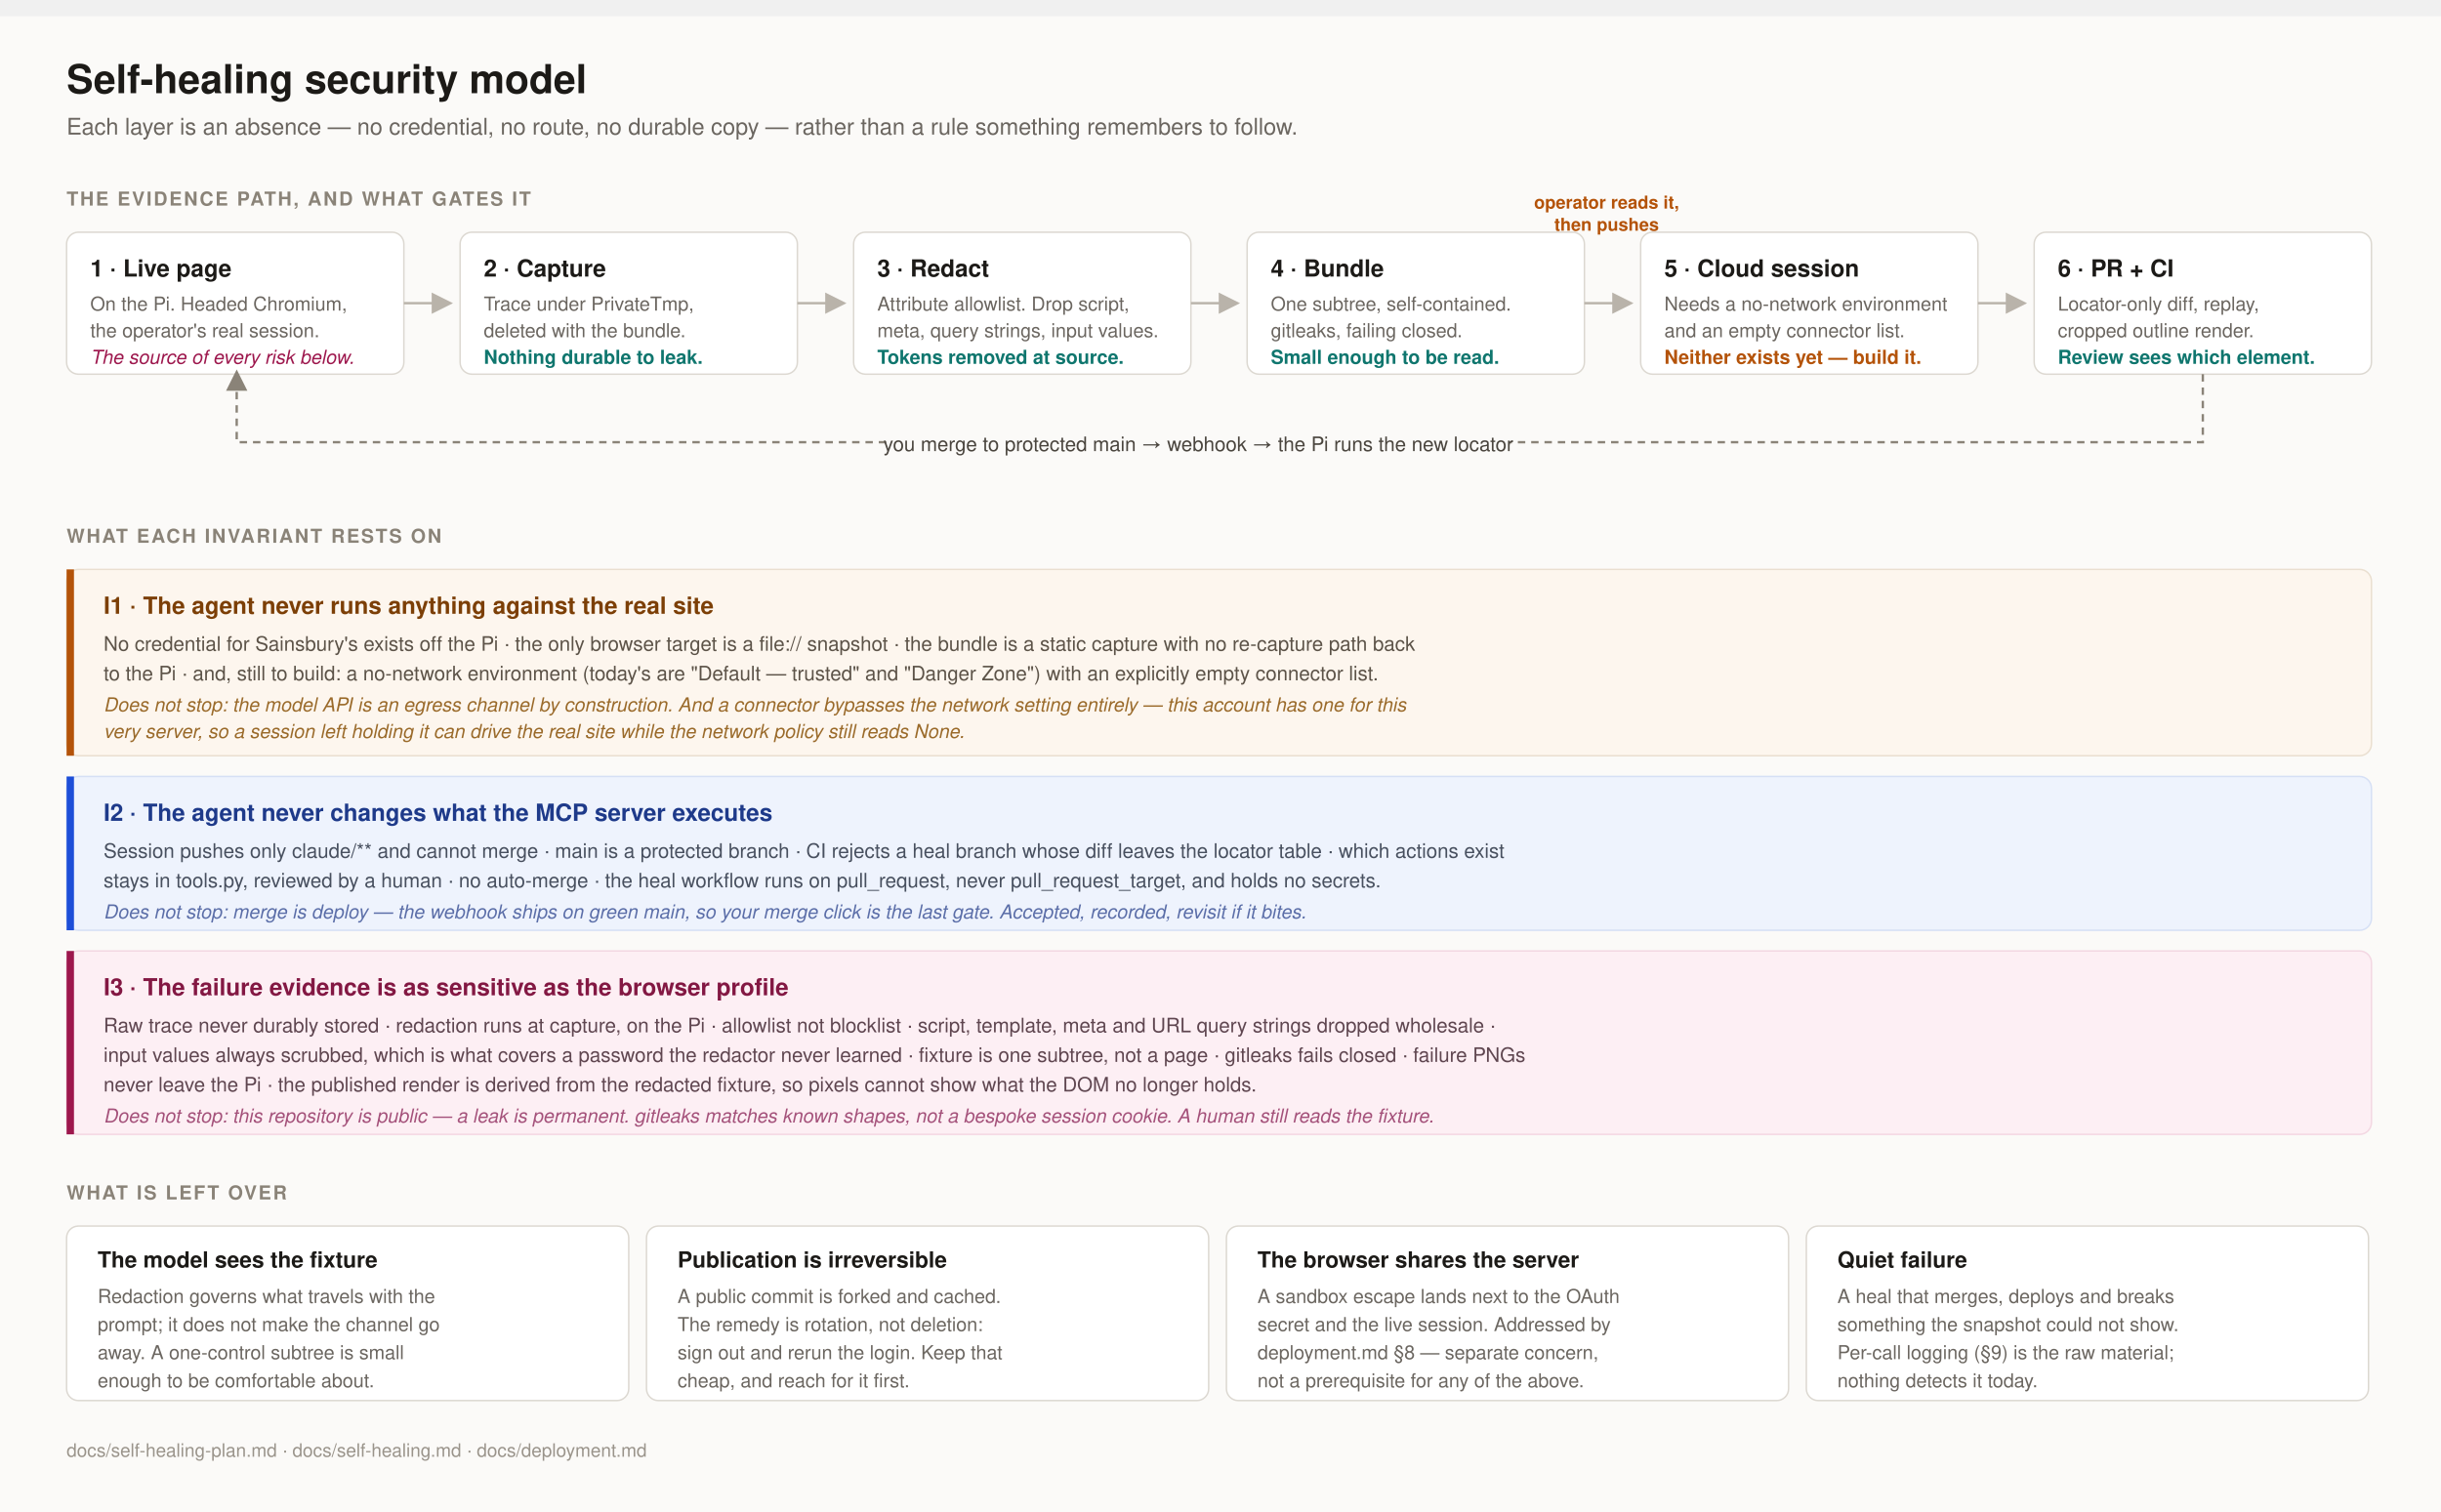
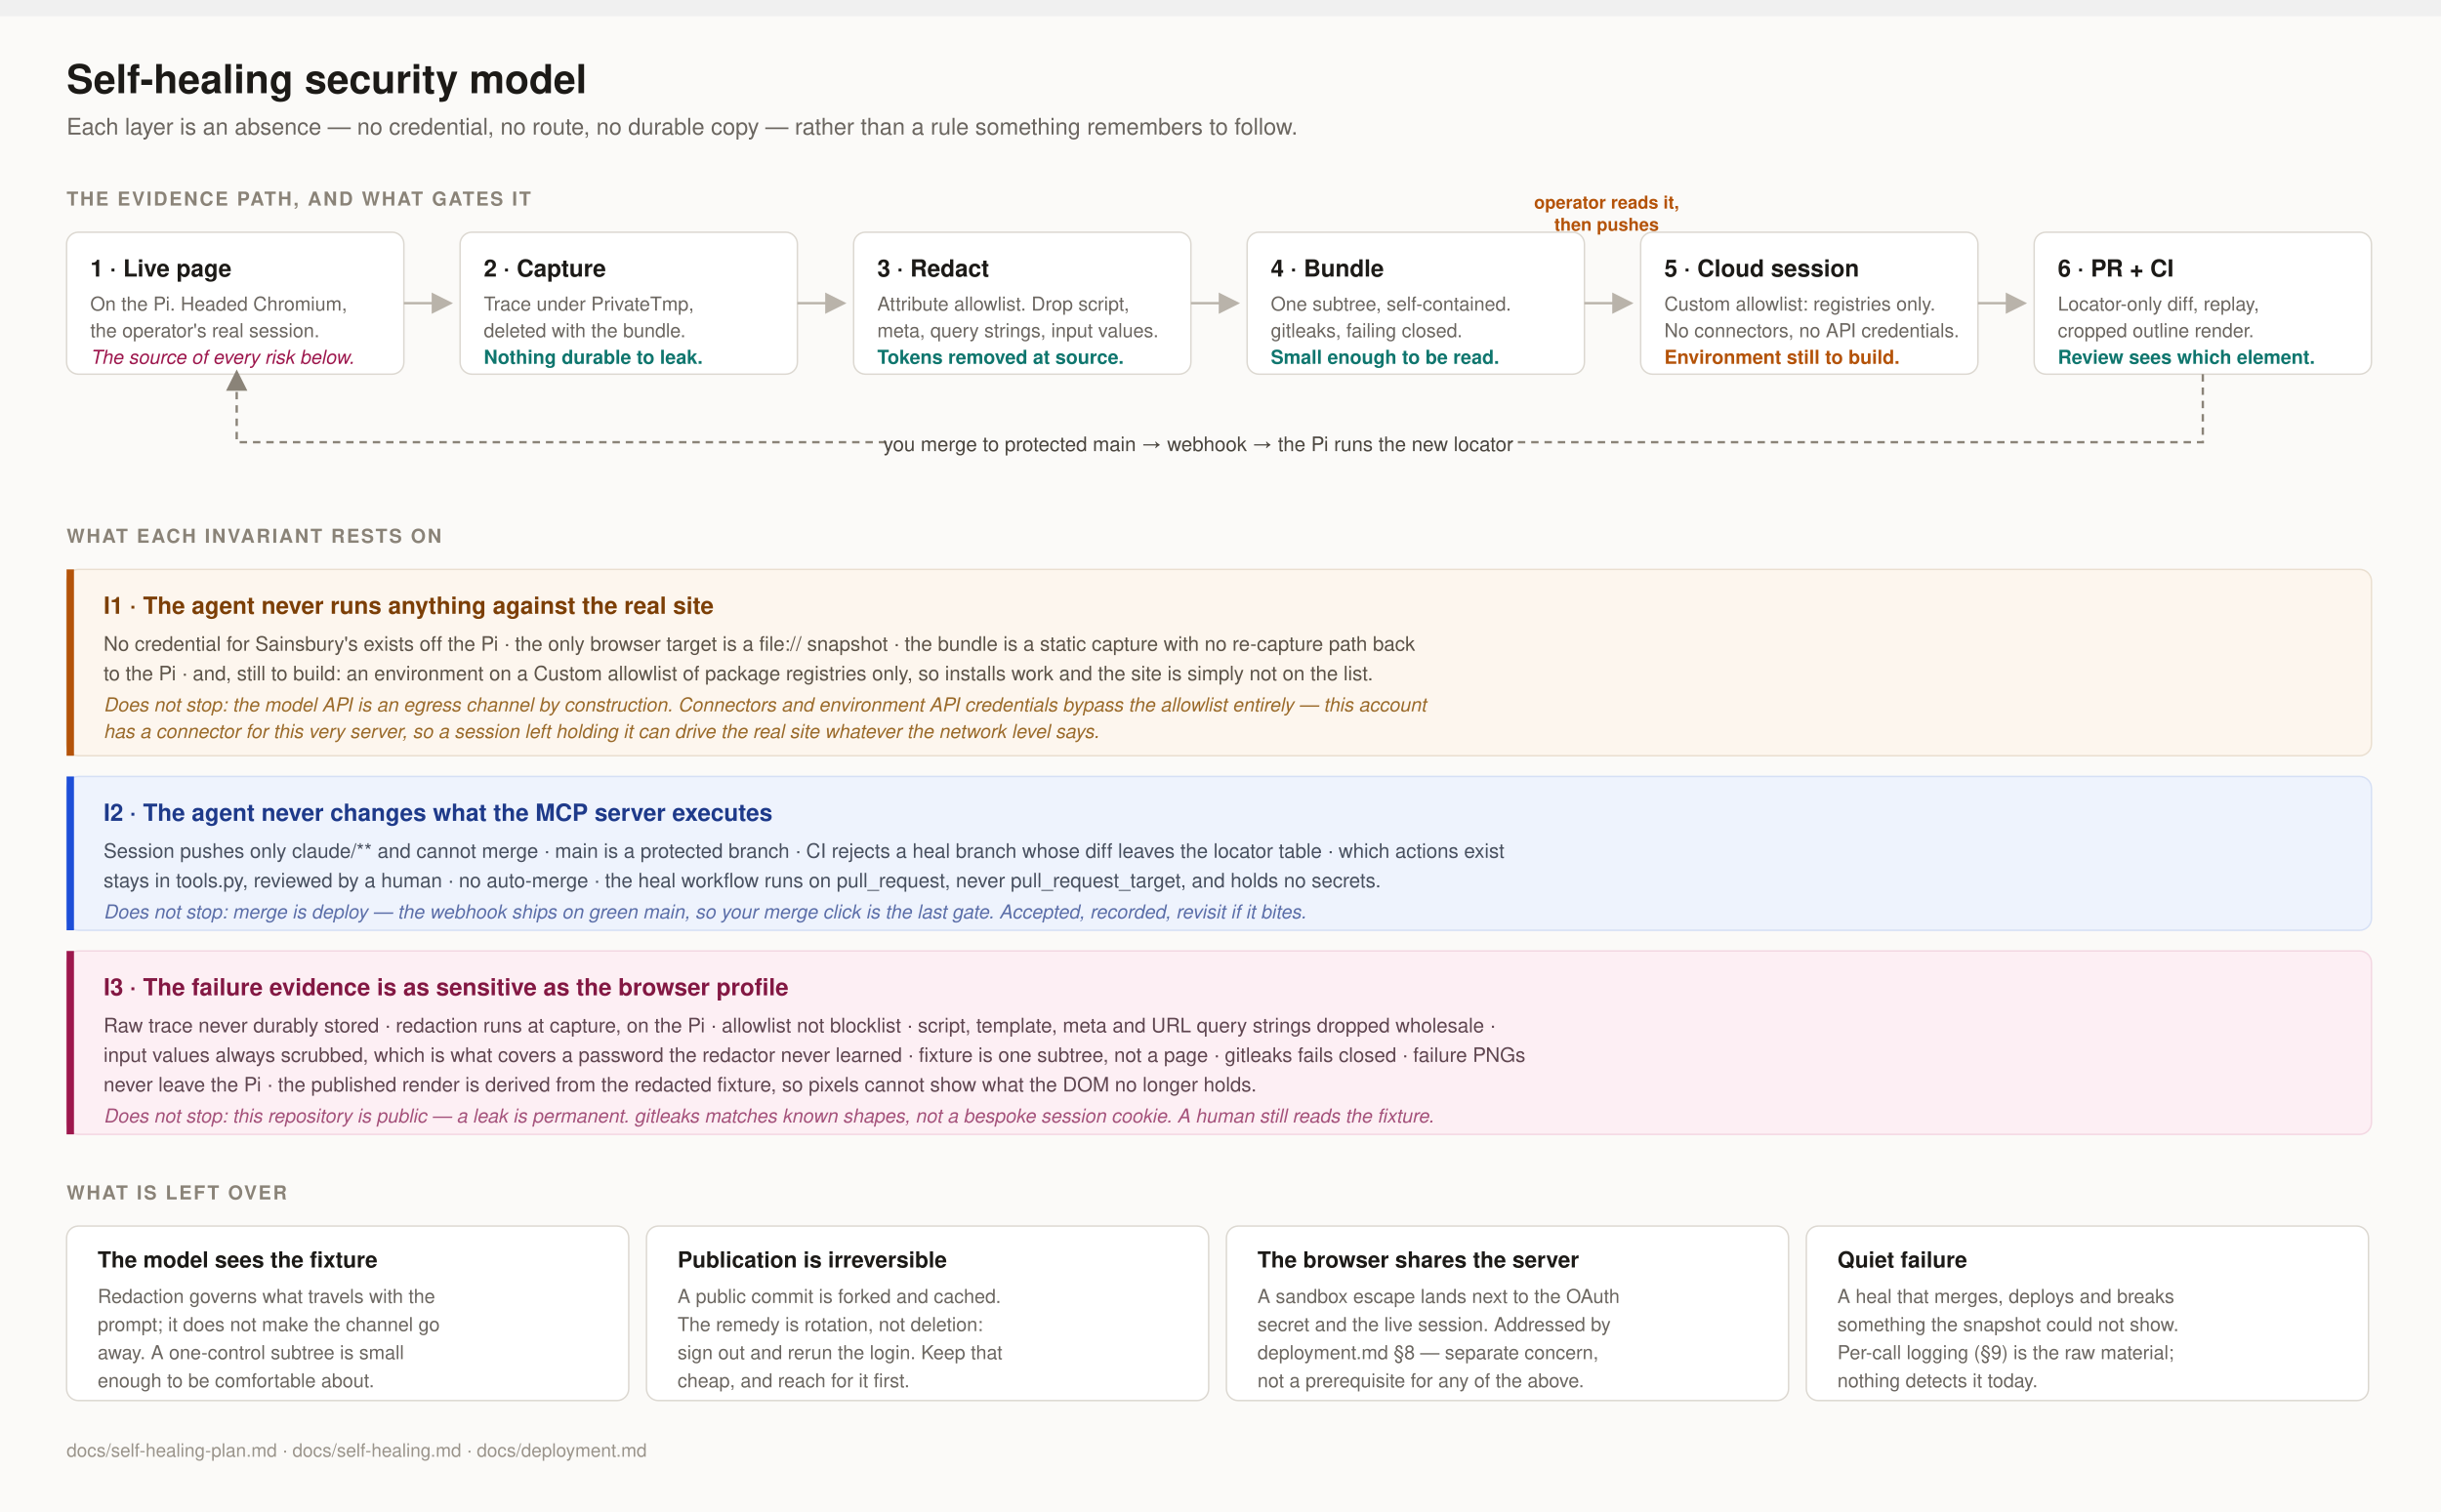
<svg xmlns="http://www.w3.org/2000/svg" width="1650" height="1022" viewBox="0 0 1650 1000" font-family="-apple-system, BlinkMacSystemFont, 'Segoe UI', Helvetica, Arial, sans-serif">
  <rect width="1650" height="1022" fill="#fbfaf8" />
  <text x="45" y="52" font-size="27" font-weight="700" fill="#1c1a17">Self-healing security model</text>
  <text x="45" y="80" font-size="15.5" fill="#6b6660">Each layer is an absence — no credential, no route, no durable copy — rather than a rule something remembers to follow.</text>
  <text x="45" y="128" font-size="13" font-weight="700" fill="#8a8378" letter-spacing="1.2">THE EVIDENCE PATH, AND WHAT GATES IT</text>
  <g>
    <rect x="45" y="146" width="228" height="96" rx="8" fill="#ffffff" stroke="#dcd8d1" />
    <text x="61" y="176" font-size="16" font-weight="700" fill="#1c1a17">1 · Live page</text>
    <text x="61" y="199" font-size="13" fill="#6b6660">On the Pi. Headed Chromium,</text>
    <text x="61" y="217" font-size="13" fill="#6b6660">the operator's real session.</text>
    <text x="61" y="235" font-size="13" font-style="italic" fill="#9d174d">The source of every risk below.</text>
    <rect x="311" y="146" width="228" height="96" rx="8" fill="#ffffff" stroke="#dcd8d1" />
    <text x="327" y="176" font-size="16" font-weight="700" fill="#1c1a17">2 · Capture</text>
    <text x="327" y="199" font-size="13" fill="#6b6660">Trace under PrivateTmp,</text>
    <text x="327" y="217" font-size="13" fill="#6b6660">deleted with the bundle.</text>
    <text x="327" y="235" font-size="13" font-weight="600" fill="#0f766e">Nothing durable to leak.</text>
    <rect x="577" y="146" width="228" height="96" rx="8" fill="#ffffff" stroke="#dcd8d1" />
    <text x="593" y="176" font-size="16" font-weight="700" fill="#1c1a17">3 · Redact</text>
    <text x="593" y="199" font-size="13" fill="#6b6660">Attribute allowlist. Drop script,</text>
    <text x="593" y="217" font-size="13" fill="#6b6660">meta, query strings, input values.</text>
    <text x="593" y="235" font-size="13" font-weight="600" fill="#0f766e">Tokens removed at source.</text>
    <rect x="843" y="146" width="228" height="96" rx="8" fill="#ffffff" stroke="#dcd8d1" />
    <text x="859" y="176" font-size="16" font-weight="700" fill="#1c1a17">4 · Bundle</text>
    <text x="859" y="199" font-size="13" fill="#6b6660">One subtree, self-contained.</text>
    <text x="859" y="217" font-size="13" fill="#6b6660">gitleaks, failing closed.</text>
    <text x="859" y="235" font-size="13" font-weight="600" fill="#0f766e">Small enough to be read.</text>
    <rect x="1109" y="146" width="228" height="96" rx="8" fill="#ffffff" stroke="#dcd8d1" />
    <text x="1125" y="176" font-size="16" font-weight="700" fill="#1c1a17">5 · Cloud session</text>
-     <text x="1125" y="199" font-size="13" fill="#6b6660">Needs a no-network environment</text>
-     <text x="1125" y="217" font-size="13" fill="#6b6660">and an empty connector list.</text>
-     <text x="1125" y="235" font-size="13" font-weight="600" fill="#b45309">Neither exists yet — build it.</text>
+     <text x="1125" y="199" font-size="13" fill="#6b6660">Custom allowlist: registries only.</text>
+     <text x="1125" y="217" font-size="13" fill="#6b6660">No connectors, no API credentials.</text>
+     <text x="1125" y="235" font-size="13" font-weight="600" fill="#b45309">Environment still to build.</text>
    <rect x="1375" y="146" width="228" height="96" rx="8" fill="#ffffff" stroke="#dcd8d1" />
    <text x="1391" y="176" font-size="16" font-weight="700" fill="#1c1a17">6 · PR + CI</text>
    <text x="1391" y="199" font-size="13" fill="#6b6660">Locator-only diff, replay,</text>
    <text x="1391" y="217" font-size="13" fill="#6b6660">cropped outline render.</text>
    <text x="1391" y="235" font-size="13" font-weight="600" fill="#0f766e">Review sees which element.</text>
  </g>
  <g stroke="#b9b3aa" stroke-width="1.6" fill="none">
    <path d="M273 194 h30" marker-end="url(#a)" />
    <path d="M539 194 h30" marker-end="url(#a)" />
    <path d="M805 194 h30" marker-end="url(#a)" />
    <path d="M1071 194 h30" marker-end="url(#a)" />
    <path d="M1337 194 h30" marker-end="url(#a)" />
  </g>
  <defs>
    <marker id="a" markerWidth="9" markerHeight="9" refX="7" refY="4.5" orient="auto">
      <path d="M0 0 L9 4.5 L0 9 z" fill="#b9b3aa" />
    </marker>
    <marker id="b" markerWidth="9" markerHeight="9" refX="7" refY="4.5" orient="auto">
      <path d="M0 0 L9 4.5 L0 9 z" fill="#8a8378" />
    </marker>
  </defs>
  <text x="1086" y="130" font-size="12" font-weight="600" fill="#b45309" text-anchor="middle">operator reads it,</text>
  <text x="1086" y="145" font-size="12" font-weight="600" fill="#b45309" text-anchor="middle">then pushes</text>
  <g>
    <path d="M1489 242 v46 H160 v-46" stroke="#8a8378" stroke-width="1.6" fill="none" stroke-dasharray="5 4" marker-end="url(#b)" />
    <rect x="600" y="272" width="420" height="32" rx="6" fill="#fbfaf8" />
    <text x="810" y="294" font-size="13.5" fill="#4a453e" text-anchor="middle">you merge to protected main → webhook → the Pi runs the new locator</text>
  </g>
  <text x="45" y="356" font-size="13" font-weight="700" fill="#8a8378" letter-spacing="1.2">WHAT EACH INVARIANT RESTS ON</text>
  <g>
    <rect x="45" y="374" width="1558" height="126" rx="8" fill="#fdf6ee" stroke="#eadfd0" />
    <rect x="45" y="374" width="5" height="126" fill="#b45309" />
    <text x="70" y="404" font-size="16" font-weight="700" fill="#7c3f06">I1 · The agent never runs anything against the real site</text>
    <text x="70" y="429" font-size="13.5" fill="#5c5348">No credential for Sainsbury's exists off the Pi · the only browser target is a file:// snapshot · the bundle is a static capture with no re-capture path back</text>
-     <text x="70" y="449" font-size="13.5" fill="#5c5348">to the Pi · and, still to build: a no-network environment (today's are "Default — trusted" and "Danger Zone") with an explicitly empty connector list.</text>
-     <text x="70" y="470" font-size="13" font-style="italic" fill="#9a6a2a">Does not stop: the model API is an egress channel by construction. And a connector bypasses the network setting entirely — this account has one for this</text>
-     <text x="70" y="488" font-size="13" font-style="italic" fill="#9a6a2a">very server, so a session left holding it can drive the real site while the network policy still reads None.</text>
+     <text x="70" y="449" font-size="13.5" fill="#5c5348">to the Pi · and, still to build: an environment on a Custom allowlist of package registries only, so installs work and the site is simply not on the list.</text>
+     <text x="70" y="470" font-size="13" font-style="italic" fill="#9a6a2a">Does not stop: the model API is an egress channel by construction. Connectors and environment API credentials bypass the allowlist entirely — this account</text>
+     <text x="70" y="488" font-size="13" font-style="italic" fill="#9a6a2a">has a connector for this very server, so a session left holding it can drive the real site whatever the network level says.</text>
  </g>
  <g>
    <rect x="45" y="514" width="1558" height="104" rx="8" fill="#eef3fd" stroke="#d6e0f5" />
    <rect x="45" y="514" width="5" height="104" fill="#1d4ed8" />
    <text x="70" y="544" font-size="16" font-weight="700" fill="#1e3a8a">I2 · The agent never changes what the MCP server executes</text>
    <text x="70" y="569" font-size="13.5" fill="#48505f">Session pushes only claude/** and cannot merge · main is a protected branch · CI rejects a heal branch whose diff leaves the locator table · which actions exist</text>
    <text x="70" y="589" font-size="13.5" fill="#48505f">stays in tools.py, reviewed by a human · no auto-merge · the heal workflow runs on pull_request, never pull_request_target, and holds no secrets.</text>
    <text x="70" y="610" font-size="13" font-style="italic" fill="#5b6ea8">Does not stop: merge is deploy — the webhook ships on green main, so your merge click is the last gate. Accepted, recorded, revisit if it bites.</text>
  </g>
  <g>
    <rect x="45" y="632" width="1558" height="124" rx="8" fill="#fdeff4" stroke="#f3d7e2" />
    <rect x="45" y="632" width="5" height="124" fill="#9d174d" />
    <text x="70" y="662" font-size="16" font-weight="700" fill="#831843">I3 · The failure evidence is as sensitive as the browser profile</text>
    <text x="70" y="687" font-size="13.5" fill="#5f4650">Raw trace never durably stored · redaction runs at capture, on the Pi · allowlist not blocklist · script, template, meta and URL query strings dropped wholesale ·</text>
    <text x="70" y="707" font-size="13.5" fill="#5f4650">input values always scrubbed, which is what covers a password the redactor never learned · fixture is one subtree, not a page · gitleaks fails closed · failure PNGs</text>
    <text x="70" y="727" font-size="13.5" fill="#5f4650">never leave the Pi · the published render is derived from the redacted fixture, so pixels cannot show what the DOM no longer holds.</text>
    <text x="70" y="748" font-size="13" font-style="italic" fill="#a4517a">Does not stop: this repository is public — a leak is permanent. gitleaks matches known shapes, not a bespoke session cookie. A human still reads the fixture.</text>
  </g>
  <text x="45" y="800" font-size="13" font-weight="700" fill="#8a8378" letter-spacing="1.2">WHAT IS LEFT OVER</text>
  <g>
    <rect x="45" y="818" width="380" height="118" rx="8" fill="#ffffff" stroke="#dcd8d1" />
    <text x="66" y="846" font-size="15" font-weight="700" fill="#1c1a17">The model sees the fixture</text>
    <text x="66" y="870" font-size="13" fill="#6b6660">Redaction governs what travels with the</text>
    <text x="66" y="889" font-size="13" fill="#6b6660">prompt; it does not make the channel go</text>
    <text x="66" y="908" font-size="13" fill="#6b6660">away. A one-control subtree is small</text>
    <text x="66" y="927" font-size="13" fill="#6b6660">enough to be comfortable about.</text>
    <rect x="437" y="818" width="380" height="118" rx="8" fill="#ffffff" stroke="#dcd8d1" />
    <text x="458" y="846" font-size="15" font-weight="700" fill="#1c1a17">Publication is irreversible</text>
    <text x="458" y="870" font-size="13" fill="#6b6660">A public commit is forked and cached.</text>
    <text x="458" y="889" font-size="13" fill="#6b6660">The remedy is rotation, not deletion:</text>
    <text x="458" y="908" font-size="13" fill="#6b6660">sign out and rerun the login. Keep that</text>
    <text x="458" y="927" font-size="13" fill="#6b6660">cheap, and reach for it first.</text>
    <rect x="829" y="818" width="380" height="118" rx="8" fill="#ffffff" stroke="#dcd8d1" />
    <text x="850" y="846" font-size="15" font-weight="700" fill="#1c1a17">The browser shares the server</text>
    <text x="850" y="870" font-size="13" fill="#6b6660">A sandbox escape lands next to the OAuth</text>
    <text x="850" y="889" font-size="13" fill="#6b6660">secret and the live session. Addressed by</text>
    <text x="850" y="908" font-size="13" fill="#6b6660">deployment.md §8 — separate concern,</text>
    <text x="850" y="927" font-size="13" fill="#6b6660">not a prerequisite for any of the above.</text>
    <rect x="1221" y="818" width="380" height="118" rx="8" fill="#ffffff" stroke="#dcd8d1" />
    <text x="1242" y="846" font-size="15" font-weight="700" fill="#1c1a17">Quiet failure</text>
    <text x="1242" y="870" font-size="13" fill="#6b6660">A heal that merges, deploys and breaks</text>
    <text x="1242" y="889" font-size="13" fill="#6b6660">something the snapshot could not show.</text>
    <text x="1242" y="908" font-size="13" fill="#6b6660">Per-call logging (§9) is the raw material;</text>
    <text x="1242" y="927" font-size="13" fill="#6b6660">nothing detects it today.</text>
  </g>
  <text x="45" y="974" font-size="12.5" fill="#9a948b">docs/self-healing-plan.md · docs/self-healing.md · docs/deployment.md</text>
</svg>
